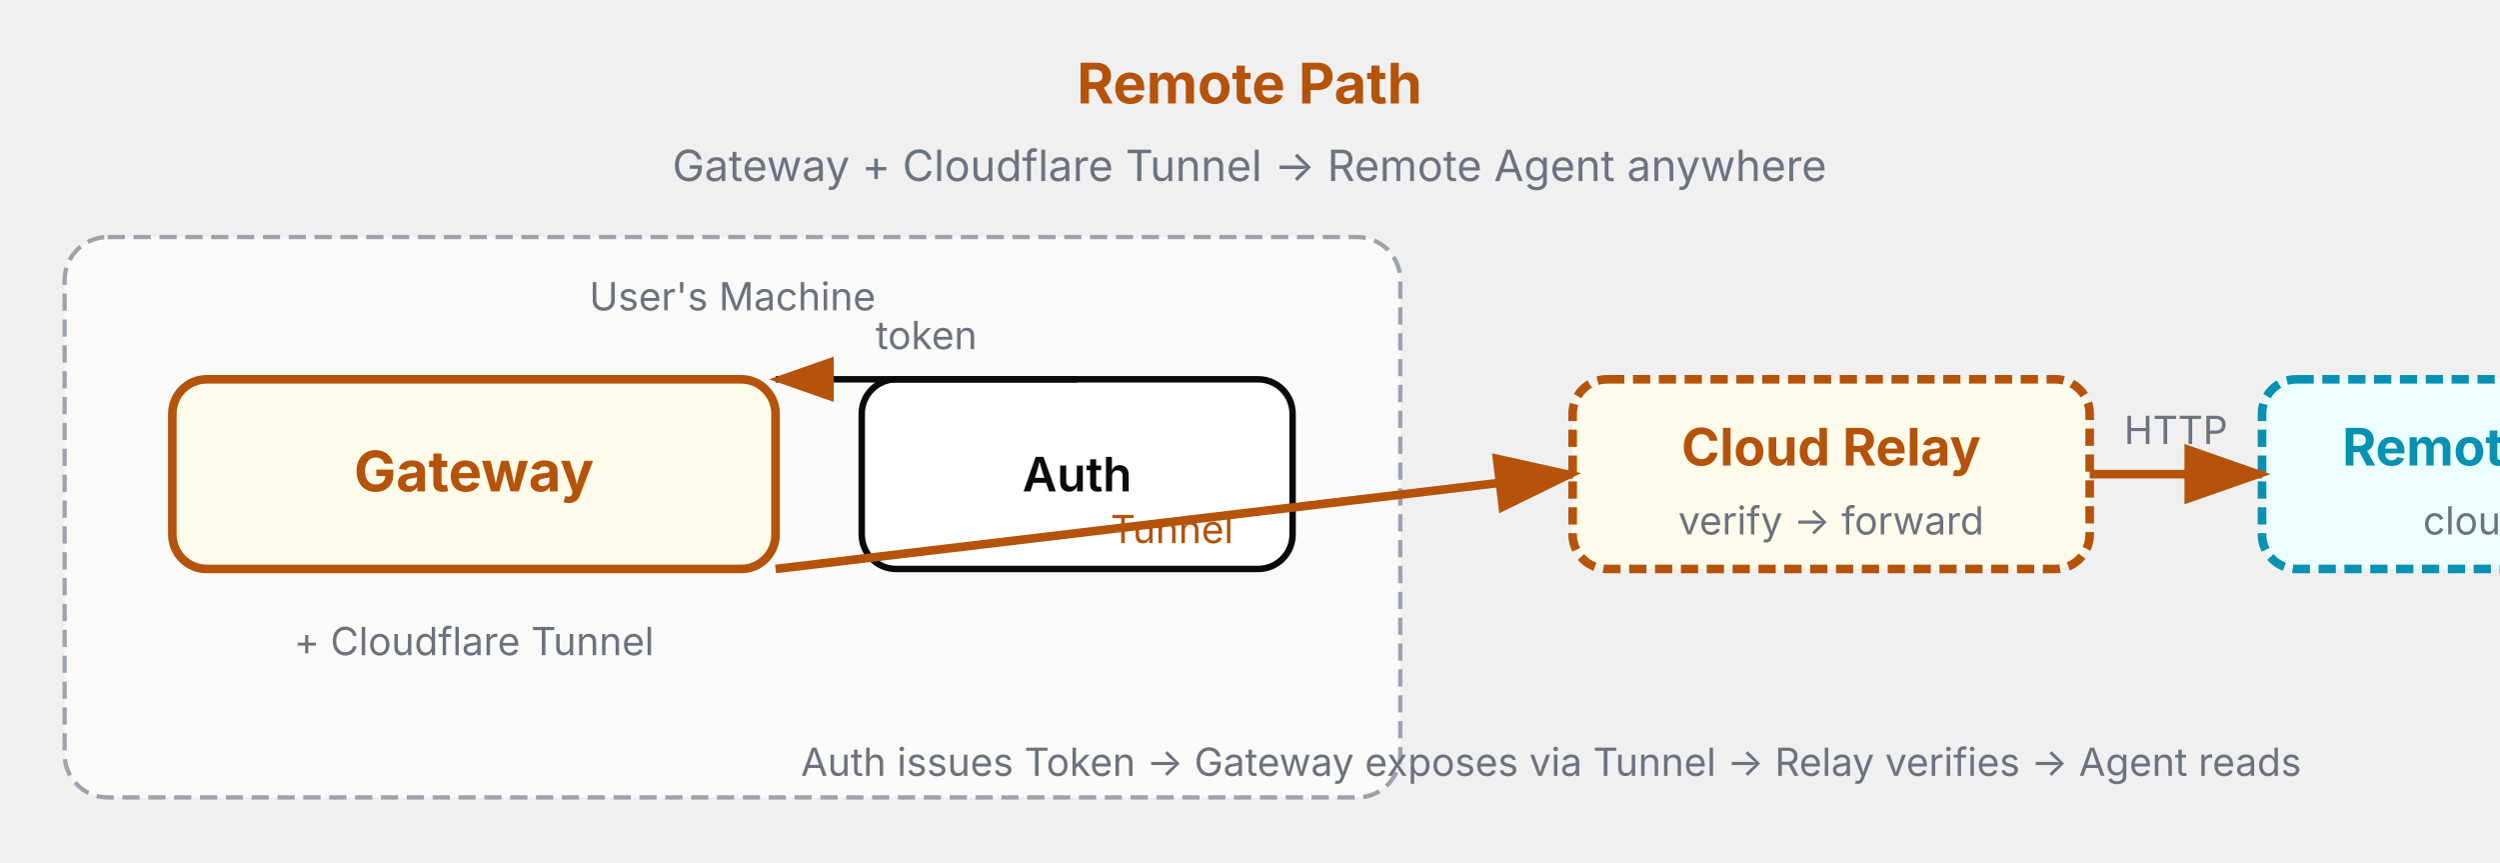
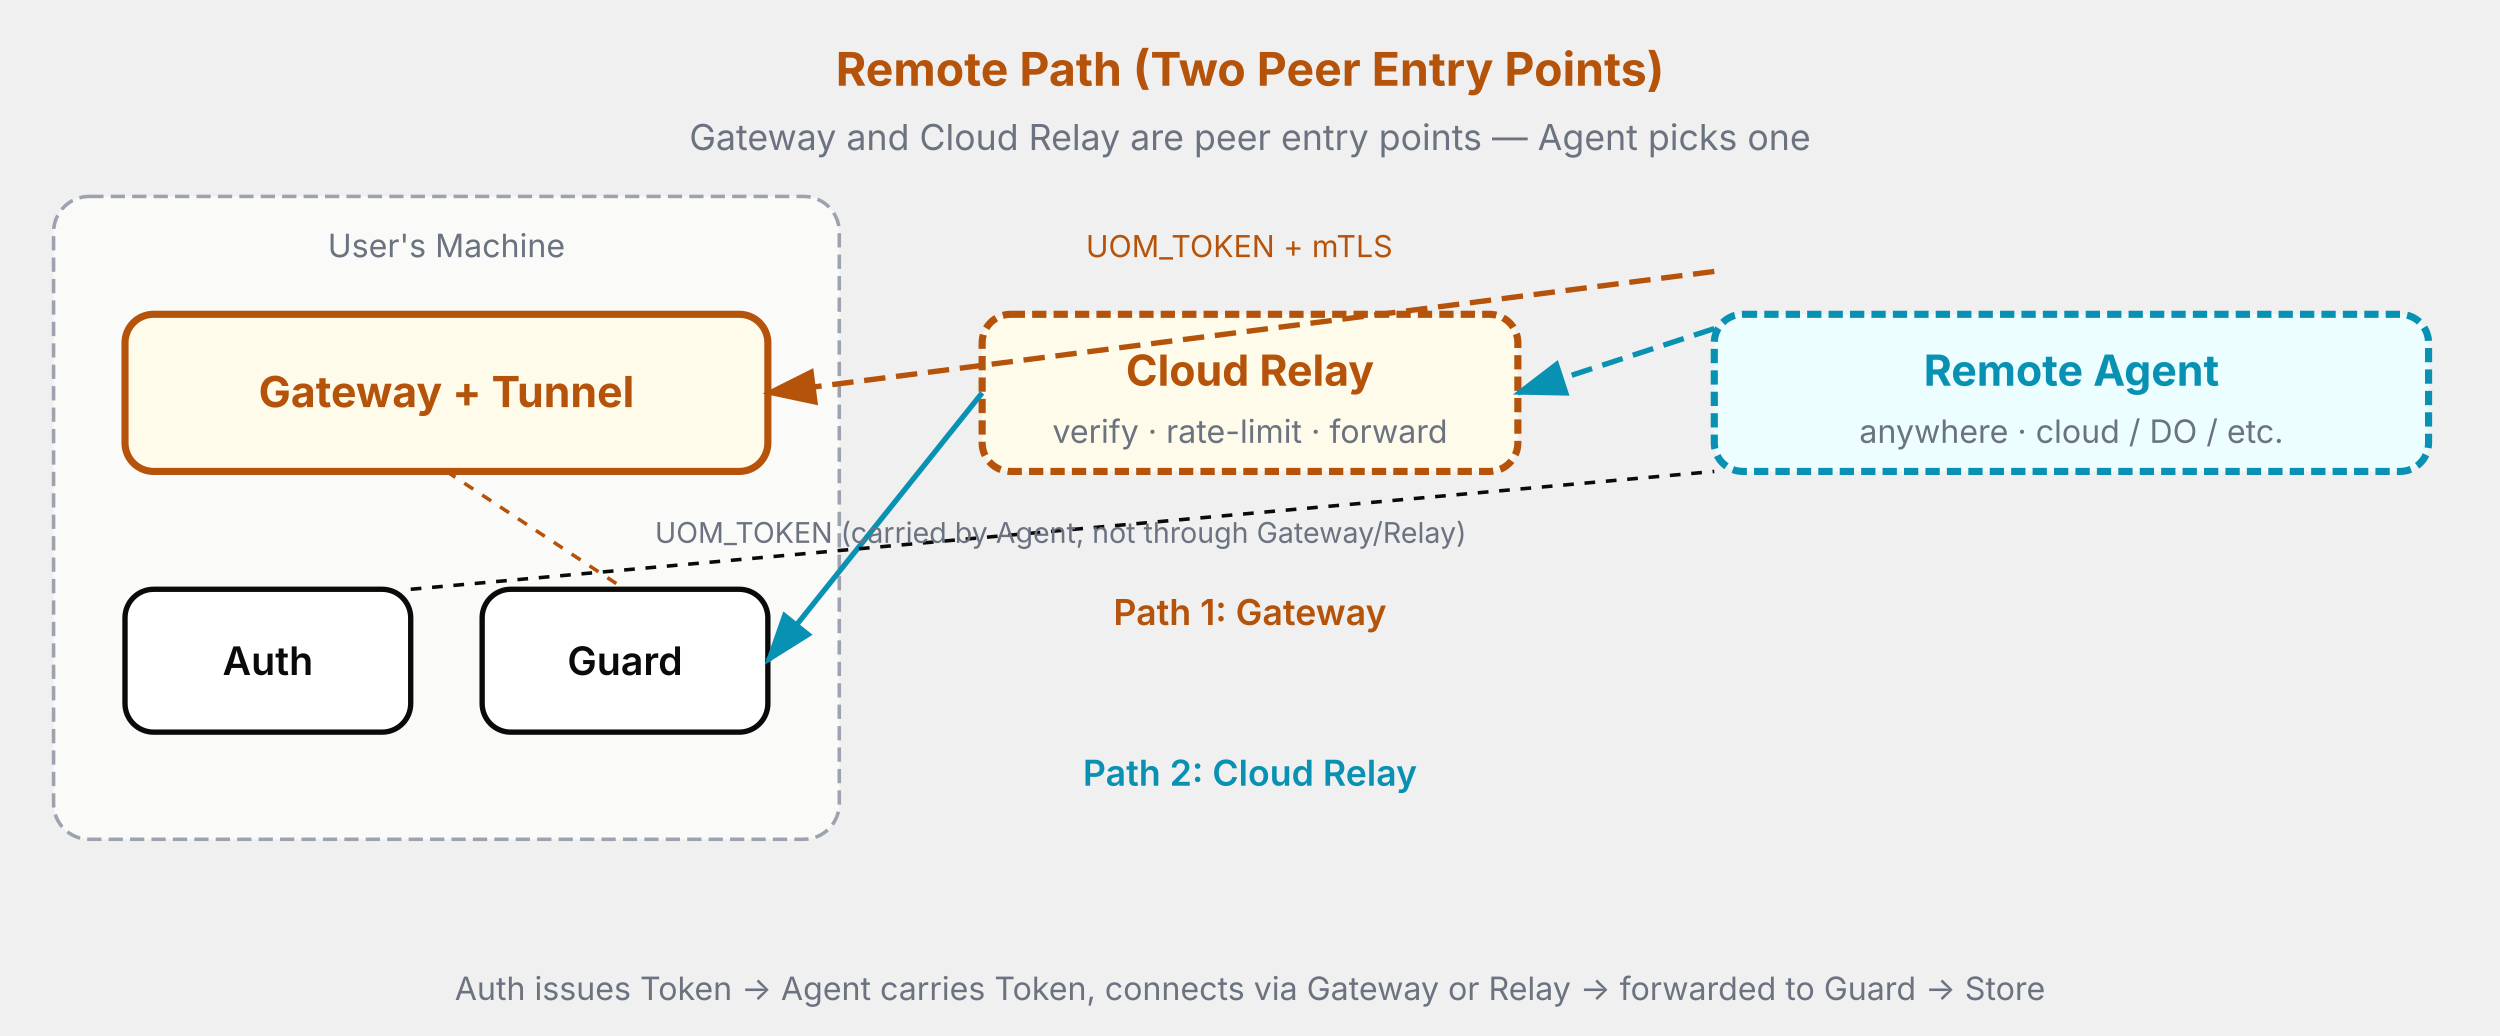
- <svg xmlns="http://www.w3.org/2000/svg" viewBox="0 0 580 200" role="img" aria-label="Remote path">
+ <svg xmlns="http://www.w3.org/2000/svg" viewBox="0 0 700 290" role="img" aria-label="Remote path">
  <defs>
-     <marker id="a" markerWidth="10" markerHeight="7" refX="9" refY="3.5" orient="auto">
+     <marker id="g" markerWidth="10" markerHeight="7" refX="9" refY="3.5" orient="auto">
      <polygon points="0 0,10 3.5,0 7" fill="#B45309" />
    </marker>
+     <marker id="r" markerWidth="10" markerHeight="7" refX="9" refY="3.5" orient="auto">
+       <polygon points="0 0,10 3.5,0 7" fill="#0891B2" />
+     </marker>
+     <marker id="a" markerWidth="10" markerHeight="7" refX="9" refY="3.5" orient="auto">
+       <polygon points="0 0,10 3.5,0 7" fill="#0A0A0A" />
+     </marker>
  </defs>
-   <text x="290" y="24" text-anchor="middle" fill="#B45309" font-size="13" font-family="Inter, system-ui, sans-serif" font-weight="700">Remote Path</text>
-   <text x="290" y="42" text-anchor="middle" fill="#6B7280" font-size="10" font-family="Inter, system-ui, sans-serif">Gateway + Cloudflare Tunnel → Remote Agent anywhere</text>
-   <rect x="15" y="55" width="310" height="130" rx="10" fill="#FAFAF8" stroke="#9CA3AF" stroke-width="1" stroke-dasharray="4 2" />
-   <text x="170" y="72" text-anchor="middle" fill="#6B7280" font-size="9" font-family="Inter, system-ui, sans-serif">User's Machine</text>
-   <rect x="40" y="88" width="140" height="44" rx="8" fill="#FFFBEB" stroke="#B45309" stroke-width="2" />
-   <text x="110" y="114" text-anchor="middle" fill="#B45309" font-size="13" font-family="Inter, system-ui, sans-serif" font-weight="700">Gateway</text>
-   <text x="110" y="152" text-anchor="middle" fill="#6B7280" font-size="9" font-family="Inter, system-ui, sans-serif">+ Cloudflare Tunnel</text>
-   <rect x="200" y="88" width="100" height="44" rx="8" fill="#FFFFFF" stroke="#0A0A0A" stroke-width="1.5" />
-   <text x="250" y="114" text-anchor="middle" fill="#0A0A0A" font-size="11" font-family="Inter, system-ui, sans-serif" font-weight="600">Auth</text>
-   <rect x="365" y="88" width="120" height="44" rx="8" fill="#FFFBEB" stroke="#B45309" stroke-width="2" stroke-dasharray="4 2" />
-   <text x="425" y="108" text-anchor="middle" fill="#B45309" font-size="12" font-family="Inter, system-ui, sans-serif" font-weight="700">Cloud Relay</text>
-   <text x="425" y="124" text-anchor="middle" fill="#6B7280" font-size="9" font-family="Inter, system-ui, sans-serif">verify → forward</text>
-   <rect x="525" y="88" width="120" height="44" rx="8" fill="#ECFEFF" stroke="#0891B2" stroke-width="2" stroke-dasharray="4 2" />
-   <text x="585" y="108" text-anchor="middle" fill="#0891B2" font-size="12" font-family="Inter, system-ui, sans-serif" font-weight="700">Remote Agent</text>
-   <text x="585" y="124" text-anchor="middle" fill="#6B7280" font-size="9" font-family="Inter, system-ui, sans-serif">cloud / DO</text>
-   <line x1="250" y1="88" x2="180" y2="88" stroke="#0A0A0A" stroke-width="1.5" marker-end="url(#a)" />
-   <text x="215" y="81" text-anchor="middle" fill="#6B7280" font-size="9" font-family="Inter, system-ui, sans-serif">token</text>
-   <line x1="180" y1="132" x2="365" y2="110" stroke="#B45309" stroke-width="2" marker-end="url(#a)" />
-   <text x="272" y="126" text-anchor="middle" fill="#B45309" font-size="9" font-family="Inter, system-ui, sans-serif">Tunnel</text>
-   <line x1="485" y1="110" x2="525" y2="110" stroke="#B45309" stroke-width="2" marker-end="url(#a)" />
-   <text x="505" y="103" text-anchor="middle" fill="#6B7280" font-size="9" font-family="Inter, system-ui, sans-serif">HTTP</text>
-   <text x="360" y="180" text-anchor="middle" fill="#6B7280" font-size="9" font-family="Inter, system-ui, sans-serif">Auth issues Token → Gateway exposes via Tunnel → Relay verifies → Agent reads</text>
+   <text x="350" y="24" text-anchor="middle" fill="#B45309" font-size="13" font-family="Inter, system-ui, sans-serif" font-weight="700">Remote Path (Two Peer Entry Points)</text>
+   <text x="350" y="42" text-anchor="middle" fill="#6B7280" font-size="10" font-family="Inter, system-ui, sans-serif">Gateway and Cloud Relay are peer entry points — Agent picks one</text>
+   <rect x="15" y="55" width="220" height="180" rx="10" fill="#FAFAF8" stroke="#9CA3AF" stroke-width="1" stroke-dasharray="4 2" />
+   <text x="125" y="72" text-anchor="middle" fill="#6B7280" font-size="9" font-family="Inter, system-ui, sans-serif">User's Machine</text>
+   <rect x="35" y="88" width="180" height="44" rx="8" fill="#FFFBEB" stroke="#B45309" stroke-width="2" />
+   <text x="125" y="114" text-anchor="middle" fill="#B45309" font-size="12" font-family="Inter, system-ui, sans-serif" font-weight="700">Gateway + Tunnel</text>
+   <rect x="35" y="165" width="80" height="40" rx="8" fill="#FFFFFF" stroke="#0A0A0A" stroke-width="1.5" />
+   <text x="75" y="189" text-anchor="middle" fill="#0A0A0A" font-size="11" font-family="Inter, system-ui, sans-serif" font-weight="600">Auth</text>
+   <rect x="135" y="165" width="80" height="40" rx="8" fill="#FFFFFF" stroke="#0A0A0A" stroke-width="1.5" />
+   <text x="175" y="189" text-anchor="middle" fill="#0A0A0A" font-size="11" font-family="Inter, system-ui, sans-serif" font-weight="600">Guard</text>
+   <rect x="275" y="88" width="150" height="44" rx="8" fill="#FFFBEB" stroke="#B45309" stroke-width="2" stroke-dasharray="4 2" />
+   <text x="350" y="108" text-anchor="middle" fill="#B45309" font-size="12" font-family="Inter, system-ui, sans-serif" font-weight="700">Cloud Relay</text>
+   <text x="350" y="124" text-anchor="middle" fill="#6B7280" font-size="9" font-family="Inter, system-ui, sans-serif">verify · rate-limit · forward</text>
+   <rect x="480" y="88" width="200" height="44" rx="8" fill="#ECFEFF" stroke="#0891B2" stroke-width="2" stroke-dasharray="4 2" />
+   <text x="580" y="108" text-anchor="middle" fill="#0891B2" font-size="12" font-family="Inter, system-ui, sans-serif" font-weight="700">Remote Agent</text>
+   <text x="580" y="124" text-anchor="middle" fill="#6B7280" font-size="9" font-family="Inter, system-ui, sans-serif">anywhere · cloud / DO / etc.</text>
+   <text x="350" y="175" text-anchor="middle" fill="#B45309" font-size="10" font-family="Inter, system-ui, sans-serif" font-weight="600">Path 1: Gateway</text>
+   <text x="350" y="220" text-anchor="middle" fill="#0891B2" font-size="10" font-family="Inter, system-ui, sans-serif" font-weight="600">Path 2: Cloud Relay</text>
+   <line x1="480" y1="76" x2="215" y2="110" stroke="#B45309" stroke-width="1.5" marker-end="url(#g)" stroke-dasharray="6 3" />
+   <text x="347" y="72" text-anchor="middle" fill="#B45309" font-size="8.5" font-family="Inter, system-ui, sans-serif">UOM_TOKEN + mTLS</text>
+   <line x1="125" y1="132" x2="175" y2="165" stroke="#B45309" stroke-width="1" stroke-dasharray="3 3" />
+   <line x1="480" y1="92" x2="425" y2="110" stroke="#0891B2" stroke-width="1.5" marker-end="url(#r)" stroke-dasharray="6 3" />
+   <line x1="275" y1="110" x2="215" y2="185" stroke="#0891B2" stroke-width="1.5" marker-end="url(#r)" />
+   <line x1="115" y1="165" x2="480" y2="132" stroke="#0A0A0A" stroke-width="1" stroke-dasharray="3 3" />
+   <text x="297" y="152" text-anchor="middle" fill="#6B7280" font-size="8" font-family="Inter, system-ui, sans-serif">UOM_TOKEN (carried by Agent, not through Gateway/Relay)</text>
+   <text x="350" y="280" text-anchor="middle" fill="#6B7280" font-size="9" font-family="Inter, system-ui, sans-serif">Auth issues Token → Agent carries Token, connects via Gateway or Relay → forwarded to Guard → Store</text>
</svg>
